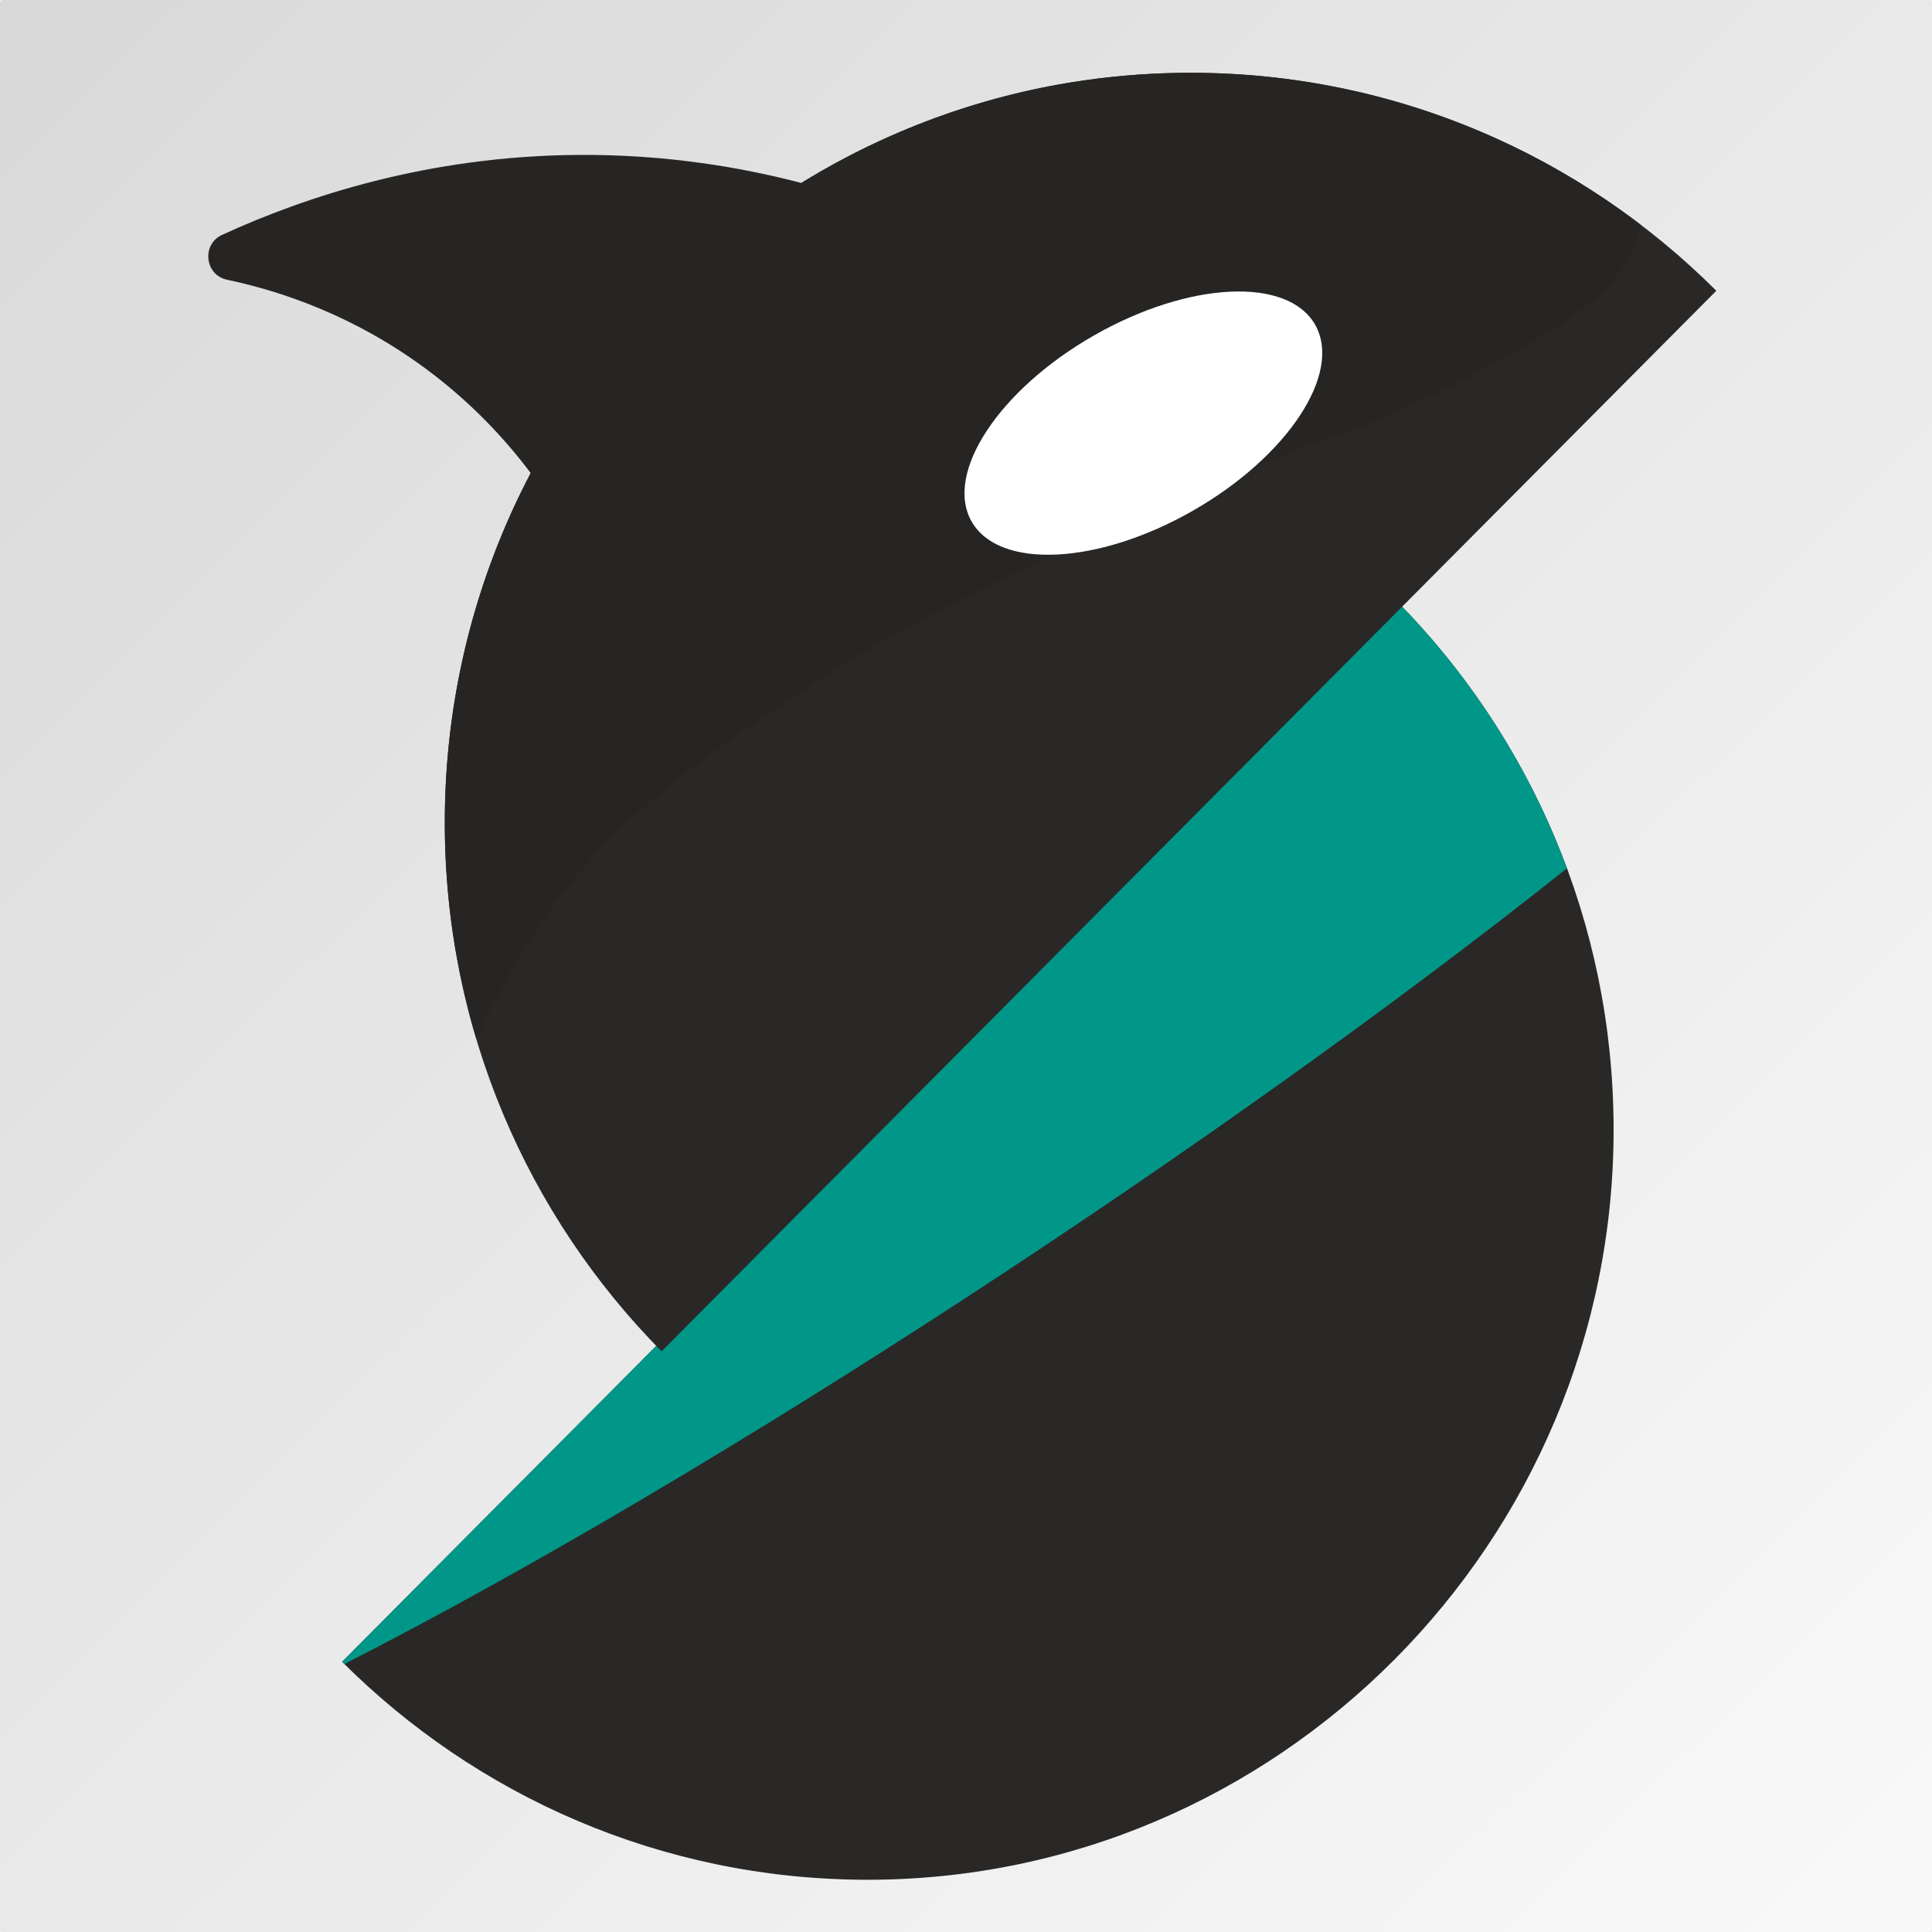
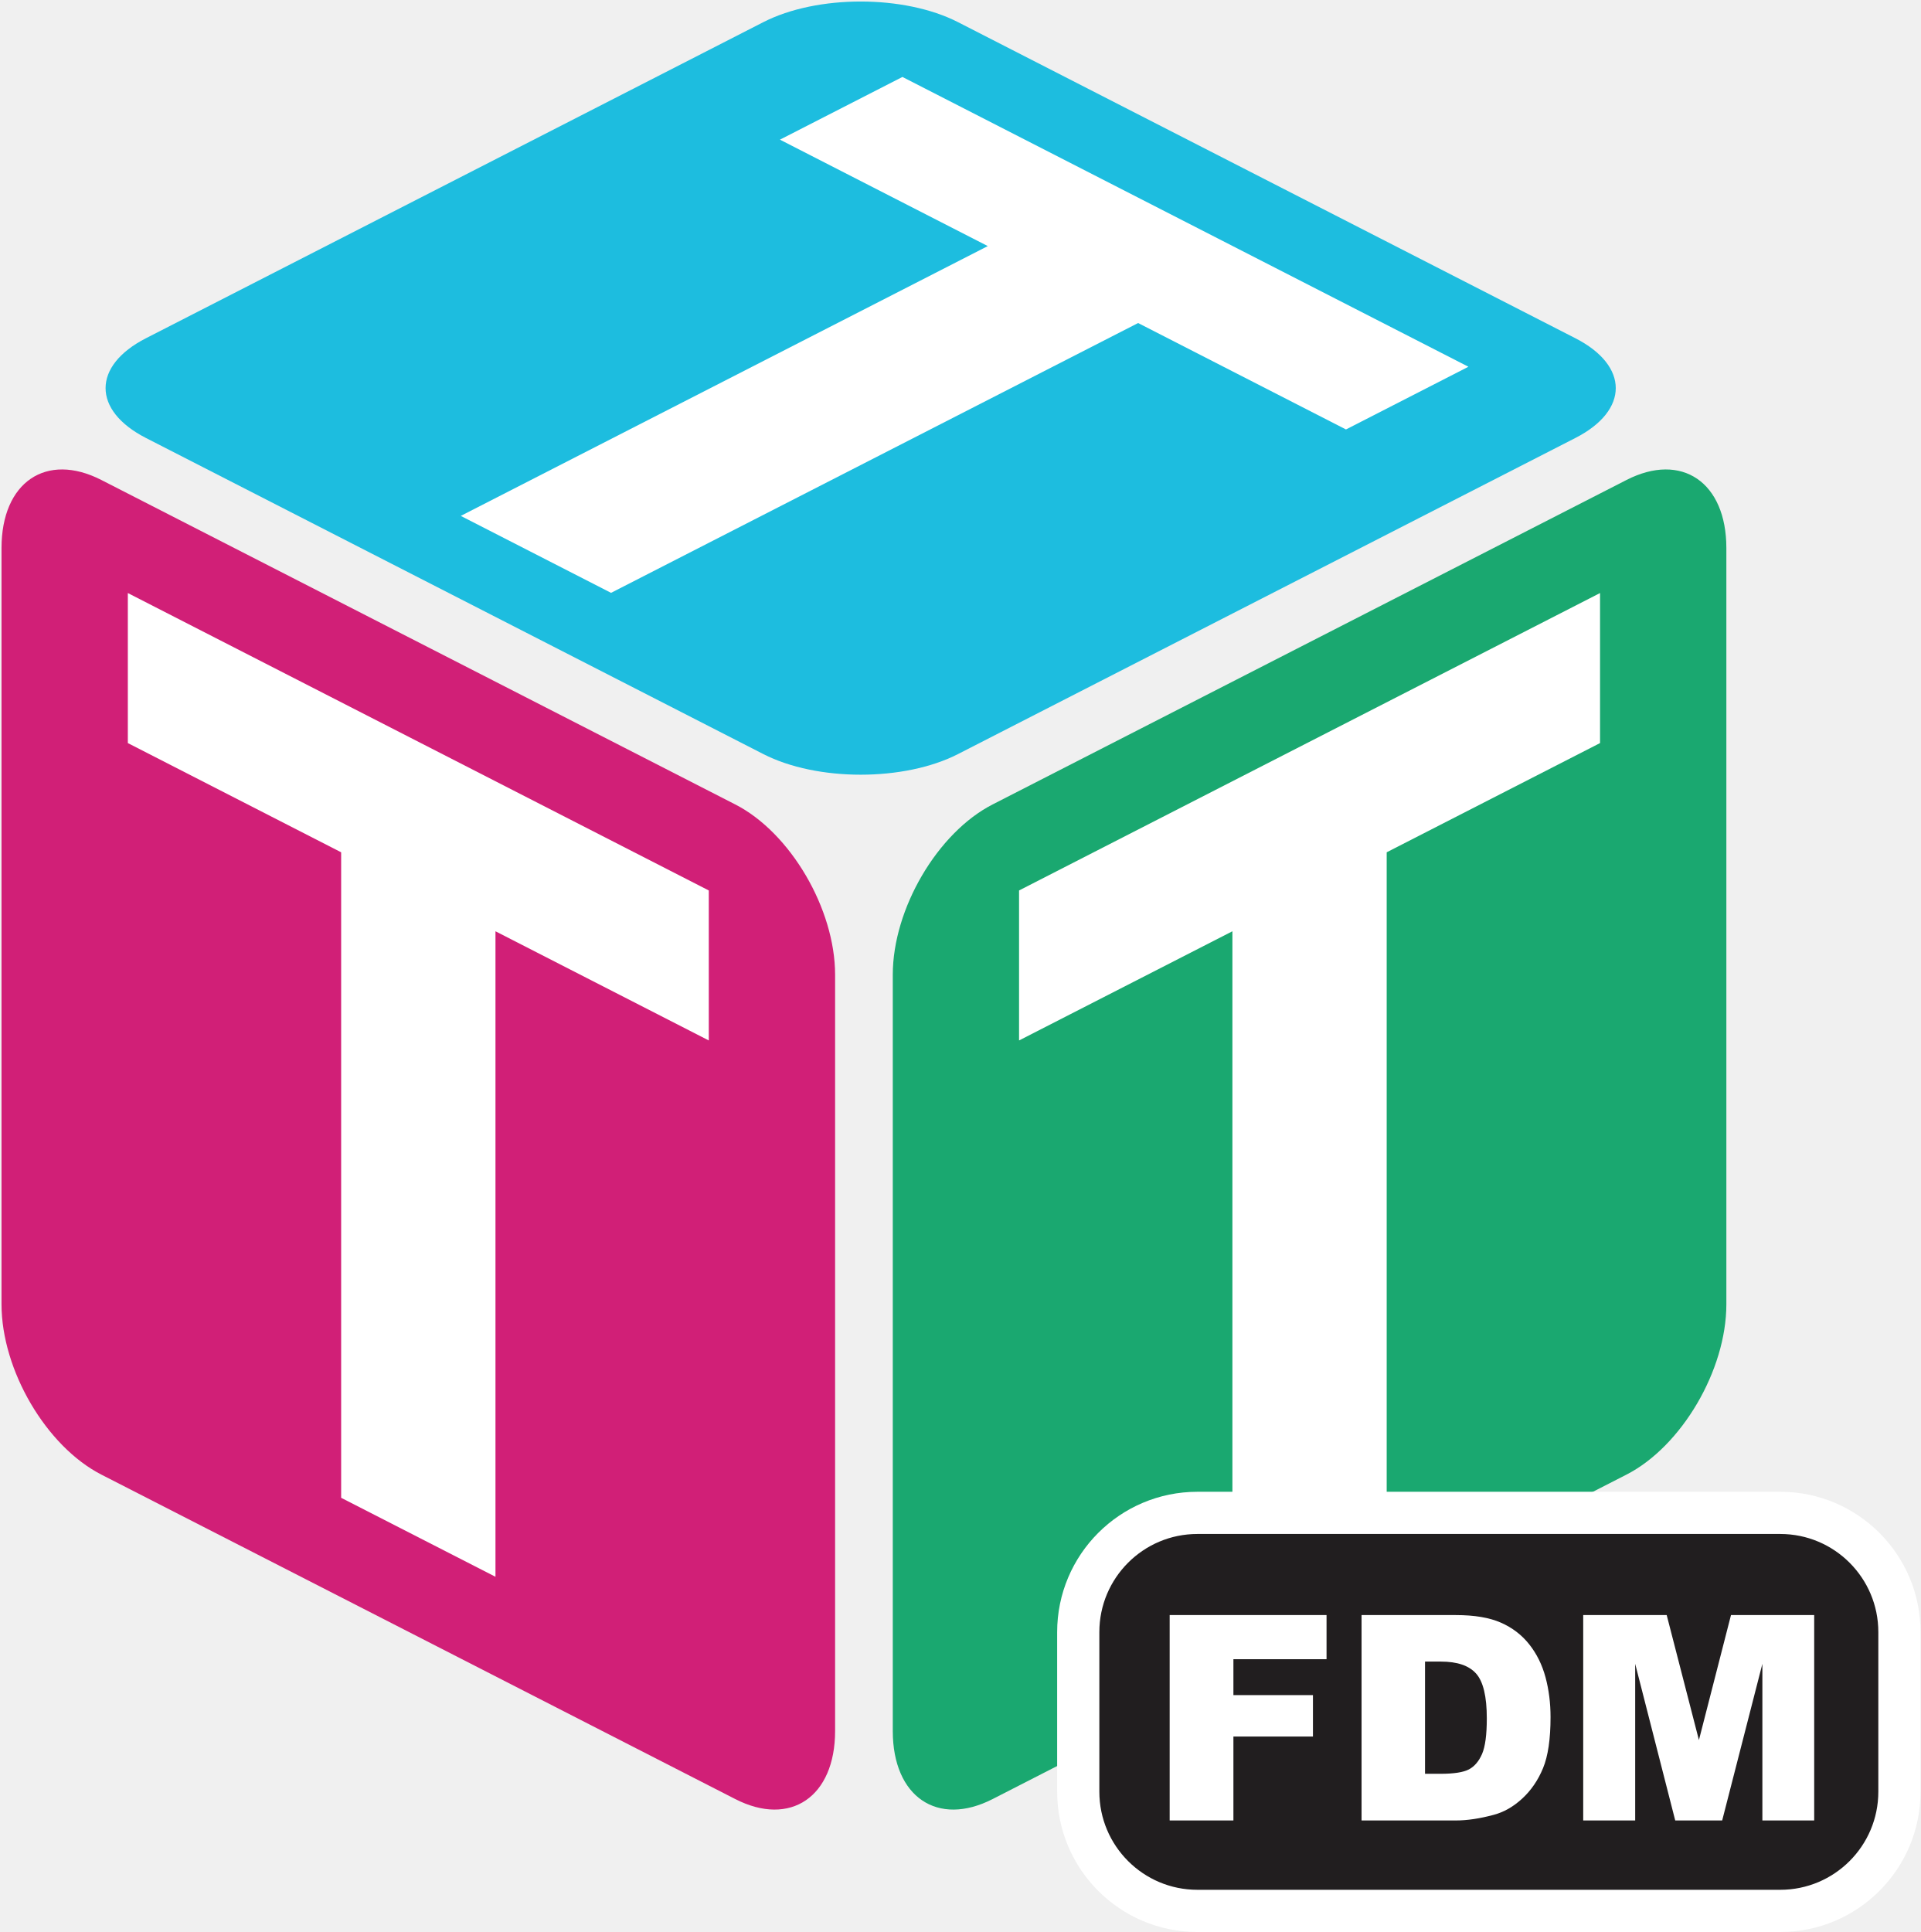
- <svg xmlns="http://www.w3.org/2000/svg" xmlns:xlink="http://www.w3.org/1999/xlink" version="1.1" id="svg2" width="1024" height="1024" viewBox="0 0 1024 1024">
-   <defs id="defs6">
-     <linearGradient id="linearGradient619">
-       <stop style="stop-color:#d9d9d9;stop-opacity:1;" offset="0" id="stop615" />
-       <stop style="stop-color:#f9f9f9;stop-opacity:1;" offset="1" id="stop617" />
-     </linearGradient>
-     <clipPath clipPathUnits="userSpaceOnUse" id="clipPath16">
-       <path d="M 0,792 H 612 V 0 H 0 Z" id="path14" />
-     </clipPath>
-     <linearGradient xlink:href="#linearGradient619" id="linearGradient621" x1="6.006" y1="-2.004" x2="1024" y2="1024.997" gradientUnits="userSpaceOnUse" gradientTransform="matrix(1.00007,0,0,1.000057,-0.06245207,-0.06244275)" />
-   </defs>
-   <g id="layer1" transform="matrix(0.9989575,0,0,0.9979921,-0.933722,0.06231743)">
-     <rect style="fill:url(#linearGradient621);fill-opacity:1;stroke-width:1" id="rect457" width="1025.069" height="1026.06" x="0.935" y="-0.062" rx="2" ry="2" />
-   </g>
-   <g id="g8" transform="matrix(1.333333,0,0,-1.333333,0,1056)">
-     <g id="g10" transform="translate(76.25895,16.06244)">
-       <g id="g12" clip-path="url(#clipPath16)">
-         <g id="g18" transform="translate(59.7287,115.3517)">
-           <path d="m 0,0 c 53.332,-53.285 126.698,-86.317 207.744,-86.646 164.049,-0.664 298.355,134.38 297.699,299.337 -0.324,81.496 -33.176,155.271 -86.17,208.899 z" style="fill:#292826;fill-opacity:1;fill-rule:nonzero;stroke:none" id="path20" />
+ <svg xmlns="http://www.w3.org/2000/svg" width="48.15mm" height="48.433mm" viewBox="0 0 48.15 48.433">
+   <g id="2" data-name="Layer 1">
+     <g id="3">
+       <g id="4">
+         <g id="5">
+           <path id="6" data-name="38" d="M22.383 43.394C22.383 45.044 23.504 45.808 24.887 45.1L40.777 36.967C42.16 36.259 43.282 34.348 43.282 32.697L43.282 13.739C43.282 12.088 42.16 11.325 40.777 12.033L24.887 20.166C23.504 20.873 22.383 22.785 22.383 24.436Z" fill="#1aa870" fill-rule="evenodd" stroke="none" />
+           <path id="7" data-name="39" d="M30.898 39.528L30.898 23.346L25.549 26.083L25.549 22.323L40.115 14.867L40.115 18.628L34.766 21.366L34.766 37.548L30.898 39.528Z" fill="#ffffff" fill-rule="evenodd" stroke="none" />
        </g>
-         <g id="g22" transform="translate(479.0017,536.9419)">
-           <path d="m 0,0 -419.273,-421.59 c 0.298,-0.298 0.606,-0.587 0.906,-0.884 146.894,74.925 348.023,206.579 486.003,316.297 C 52.756,-65.97 29.506,-29.859 0,0" style="fill:#009789;fill-opacity:1;fill-rule:nonzero;stroke:none" id="path24" />
+         <g id="8">
+           <path id="9" data-name="41" d="M3.658 8.48C2.31 9.17 2.31 10.289 3.658 10.979L19.138 18.904C20.486 19.593 22.67 19.593 24.018 18.904L39.498 10.979C40.846 10.289 40.846 9.17 39.498 8.48L24.018 0.555C22.67 -0.134 20.486 -0.134 19.138 0.555Z" fill="#1dbddf" fill-rule="evenodd" stroke="none" />
+           <path id="10" data-name="42" d="M11.552 12.933L24.765 6.169L19.554 3.501L22.625 1.929L36.815 9.194L33.745 10.766L28.534 8.098L15.32 14.862L11.552 12.933Z" fill="#ffffff" fill-rule="evenodd" stroke="none" />
        </g>
-         <g id="g26" transform="translate(397.0372,747)">
-           <path d="m 0,0 c -163.742,0 -296.482,-133.473 -296.482,-298.121 0,-81.979 32.915,-156.223 86.172,-210.117 l 419.273,421.59 C 155.364,-33.096 81.529,0 0,0" style="fill:#292826;fill-opacity:1;fill-rule:nonzero;stroke:none" id="path28" />
-         </g>
-         <g id="g30" transform="translate(397.0372,747)">
-           <path d="m 0,0 c -56.714,0 -109.702,-16.022 -154.751,-43.796 -24.127,6.312 -54.061,11.37 -88.437,11.157 -59.938,-0.372 -108.713,-16.603 -141.822,-31.784 -8.218,-3.768 -6.898,-15.967 1.941,-17.829 21.801,-4.593 50.498,-14.324 78.883,-35.28 17.931,-13.238 31.574,-27.883 41.856,-41.597 -21.794,-41.504 -34.152,-88.793 -34.152,-138.992 0,-29.952 4.412,-58.865 12.586,-86.137 12.54,27.79 25.699,46.391 29.916,52.184 27.229,37.41 56.015,56.883 98.542,85.651 31.328,21.193 74.856,46.047 199.916,97.449 0,0 39.121,11.017 91.587,42.212 20.912,12.433 36.823,24.17 41.863,42.526 0.355,1.293 0.677,2.57 0.973,3.83 C 129.175,-22.506 67.208,0 0,0" style="fill:#262523;fill-opacity:1;fill-rule:nonzero;stroke:none" id="path32" />
-         </g>
-         <g id="g34" transform="translate(446.5563,646.8041)">
-           <path d="m 0,0 c 10.875,-19.229 -10.891,-52.305 -48.616,-73.879 -37.725,-21.573 -77.124,-23.474 -88,-4.245 -10.875,19.229 10.891,52.305 48.617,73.879 C -50.274,17.328 -10.875,19.229 0,0" style="fill:#ffffff;fill-opacity:1;fill-rule:nonzero;stroke:none" id="path36" />
+         <g id="11">
+           <path id="12" data-name="44" d="M20.937 43.394C20.937 45.044 19.816 45.808 18.433 45.1L2.542 36.967C1.159 36.259 0.038 34.348 0.038 32.697L0.038 13.739C0.038 12.088 1.159 11.325 2.542 12.033L18.433 20.166C19.816 20.873 20.937 22.785 20.937 24.436Z" fill="#d11f77" fill-rule="evenodd" stroke="none" />
+           <path id="13" data-name="45" d="M12.422 39.528L12.422 23.346L17.77 26.083L17.77 22.323L3.205 14.867L3.205 18.628L8.553 21.366L8.553 37.548L12.422 39.528Z" fill="#ffffff" fill-rule="evenodd" stroke="none" />
        </g>
      </g>
    </g>
+     <path id="14" d="M30.021 47.904L44.632 47.904C46.283 47.904 47.621 46.566 47.621 44.915L47.621 40.915C47.621 39.265 46.283 37.926 44.632 37.926L30.021 37.926C28.371 37.926 27.033 39.265 27.033 40.915L27.033 44.915C27.033 46.566 28.371 47.904 30.021 47.904Z" fill="#211e1f" fill-rule="evenodd" stroke="#ffffff" stroke-width="1.058" stroke-linecap="butt" stroke-linejoin="miter" stroke-miterlimit="2.613" />
+     <path id="15" d="M29.325 40.488L33.258 40.488L33.258 41.594L30.923 41.594L30.923 42.494L32.917 42.494L32.917 43.533L30.923 43.533L30.923 45.637L29.325 45.637L29.325 40.488ZM34.136 40.488L36.5 40.488Q37.199 40.488 37.629 40.678Q38.059 40.867 38.34 41.222Q38.621 41.577 38.748 42.047Q38.874 42.518 38.874 43.045Q38.874 43.87 38.686 44.325Q38.498 44.78 38.165 45.087Q37.831 45.395 37.448 45.496Q36.925 45.637 36.5 45.637L34.136 45.637L34.136 40.488ZM35.727 41.654L35.727 44.467L36.117 44.467Q36.616 44.467 36.827 44.357Q37.037 44.246 37.157 43.97Q37.276 43.695 37.276 43.077Q37.276 42.258 37.009 41.956Q36.742 41.654 36.124 41.654L35.727 41.654ZM39.693 40.488L41.786 40.488L42.594 43.621L43.398 40.488L45.484 40.488L45.484 45.637L44.185 45.637L44.185 41.71L43.177 45.637L42 45.637L40.996 41.71L40.996 45.637L39.693 45.637L39.693 40.488Z" fill="#ffffff" stroke="none" />
  </g>
</svg>
